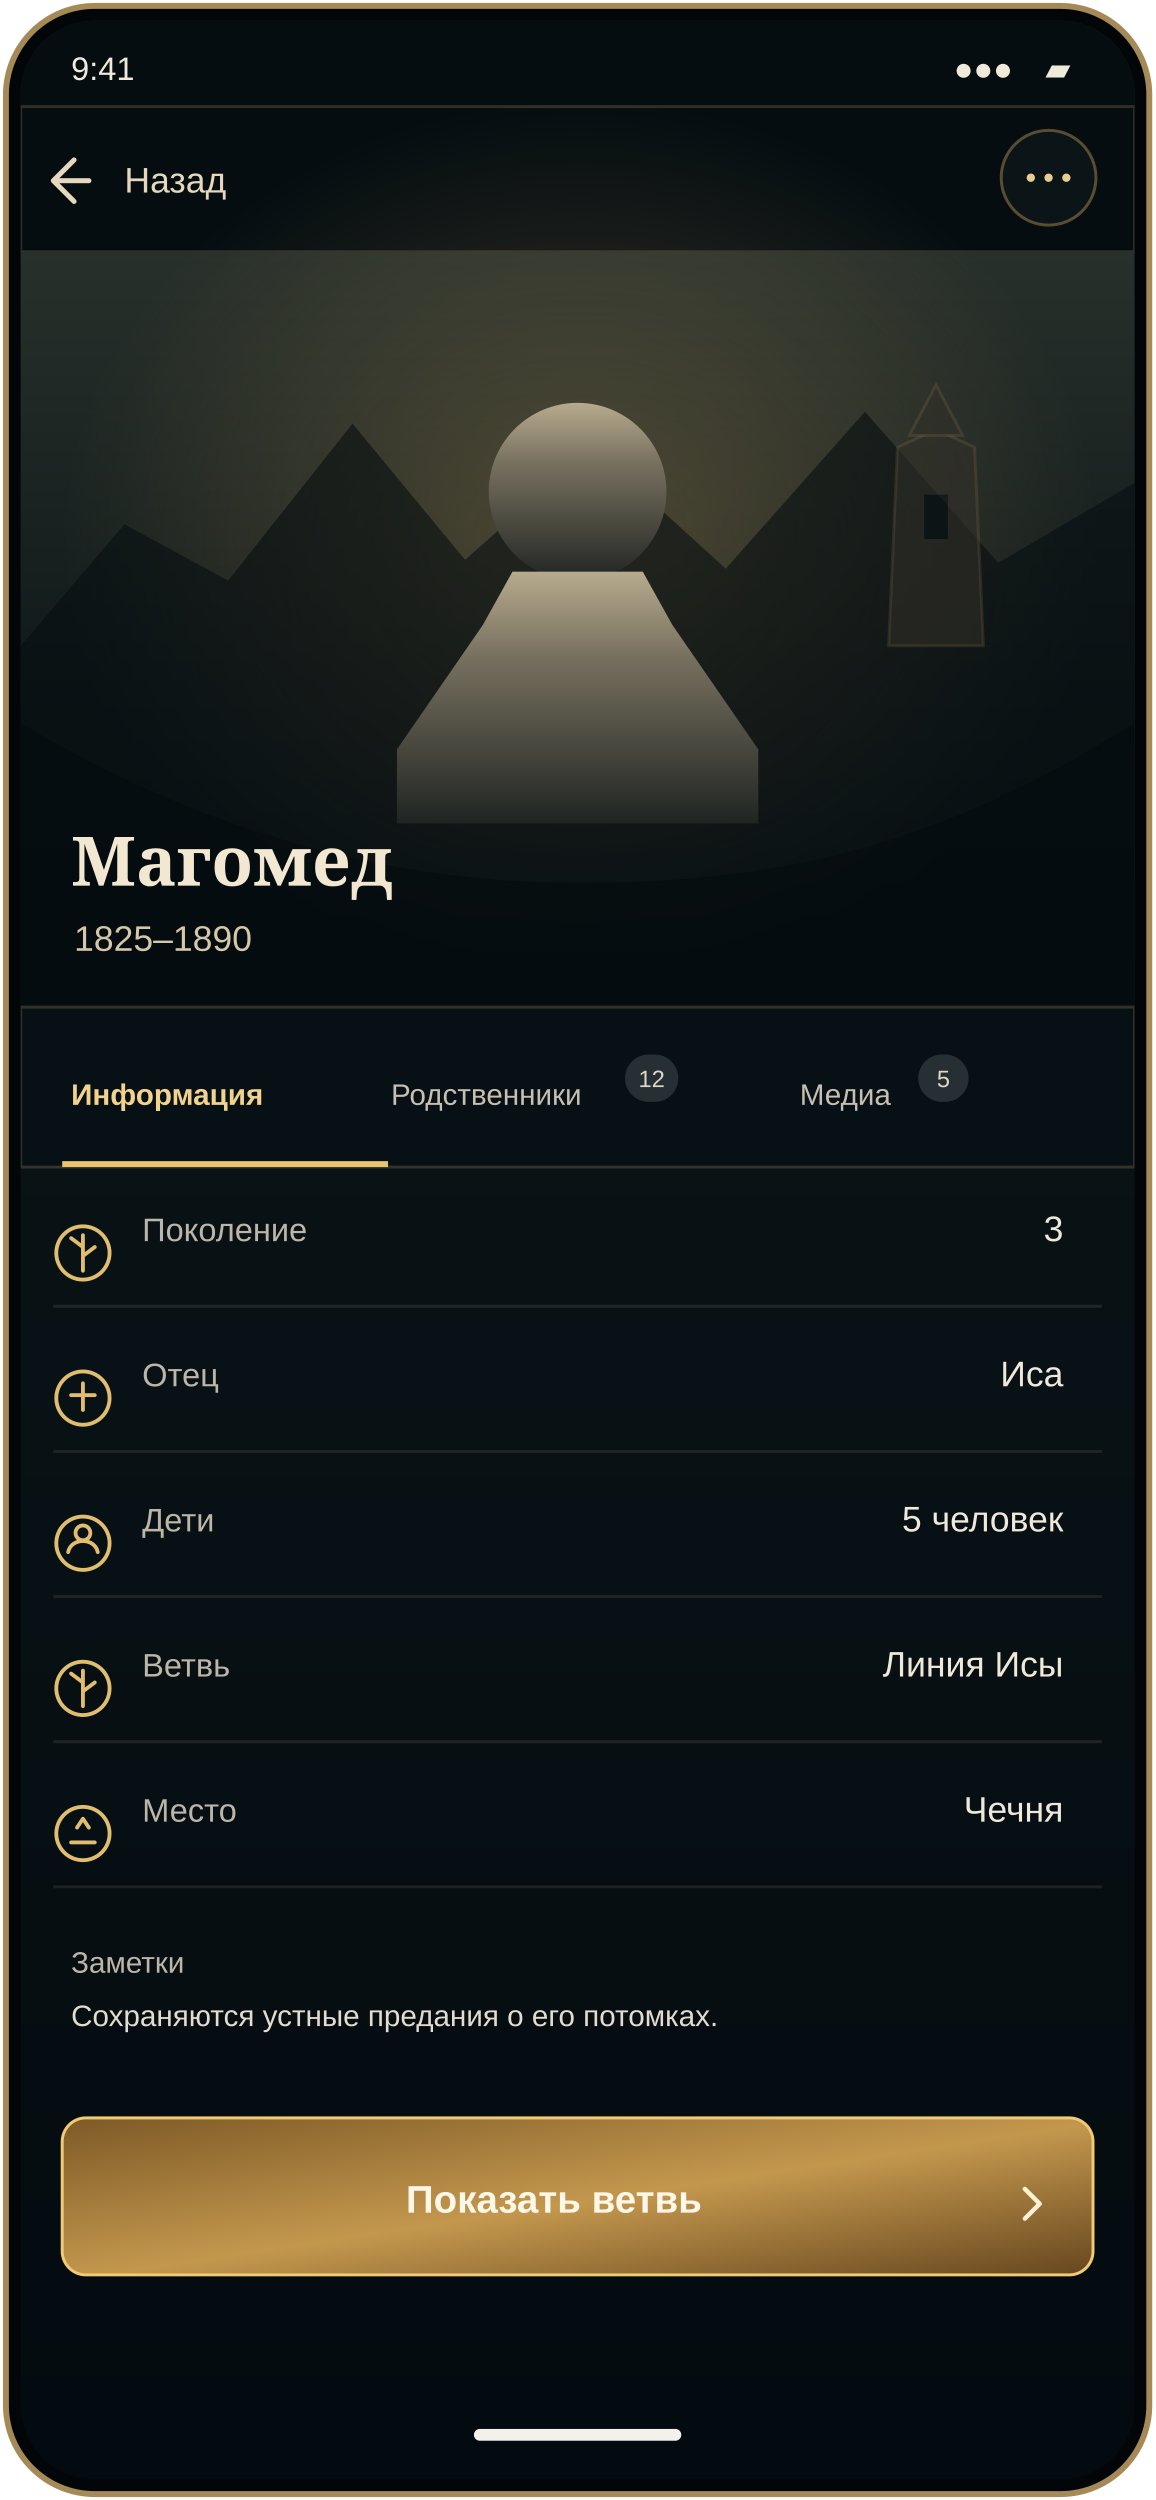
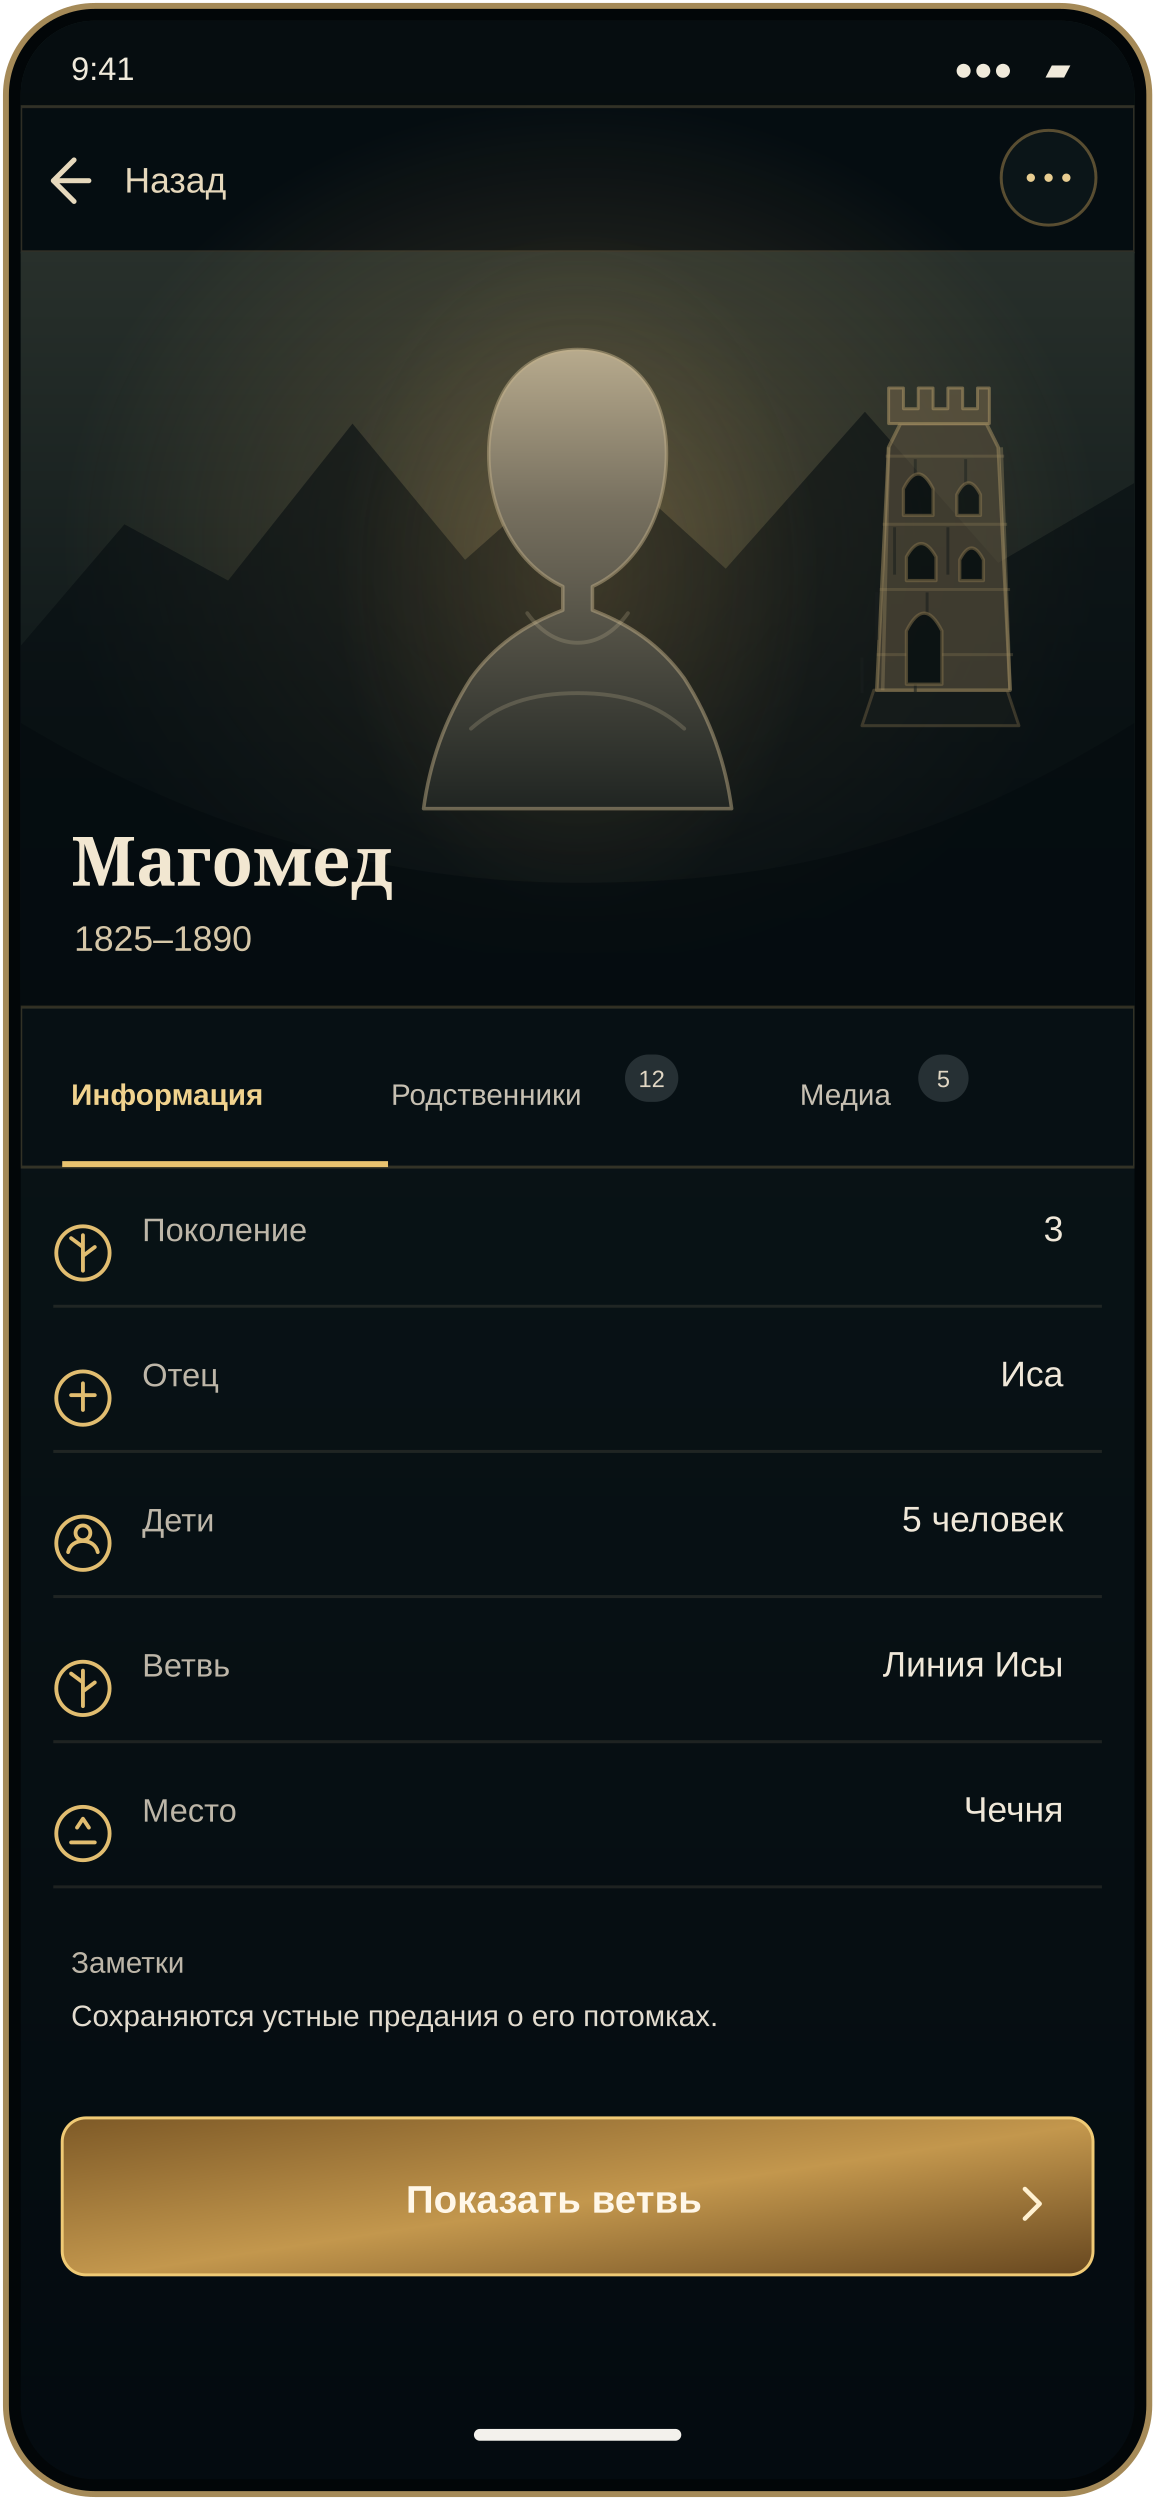
<svg xmlns="http://www.w3.org/2000/svg" width="780" height="1688" viewBox="0 0 390 844" role="img" aria-labelledby="title desc">
  <defs>
    <linearGradient id="screen" x2="0" y2="1">
      <stop stop-color="#14211f" />
      <stop offset=".42" stop-color="#091316" />
      <stop offset="1" stop-color="#040b10" />
    </linearGradient>
    <linearGradient id="hero" x2="0" y2="1">
      <stop stop-color="#28302b" />
      <stop offset=".58" stop-color="#10191a" />
      <stop offset="1" stop-color="#071014" />
    </linearGradient>
    <linearGradient id="silhouette" x2="0" y2="1">
      <stop stop-color="#b7aa8d" />
      <stop offset=".34" stop-color="#77705f" />
      <stop offset="1" stop-color="#202522" />
    </linearGradient>
    <linearGradient id="gold" x2="1" y2="1">
      <stop stop-color="#7e5a27" />
      <stop offset=".52" stop-color="#c3974d" />
      <stop offset="1" stop-color="#67471f" />
    </linearGradient>
    <radialGradient id="sun">
      <stop stop-color="#d7ad65" stop-opacity=".8" />
      <stop offset="1" stop-color="#d7ad65" stop-opacity="0" />
    </radialGradient>
  </defs>
  <rect x="2" y="2" width="386" height="840" rx="30" fill="#020608" stroke="#a58a58" stroke-width="2" />
  <clipPath id="clip">
    <rect x="7" y="7" width="376" height="830" rx="25" />
  </clipPath>
  <g clip-path="url(#clip)">
    <rect x="7" y="7" width="376" height="830" fill="url(#screen)" />
    <rect x="7" y="7" width="376" height="29" fill="#03090d" opacity=".85" />
    <text x="24" y="27" fill="#f0eadb" font-family="Arial,sans-serif" font-size="11">9:41</text>
    <text x="322" y="27" fill="#f0eadb" font-family="Arial,sans-serif" font-size="11">●●●　▰</text>
    <rect x="7" y="36" width="376" height="49" fill="#050d11" stroke="#927c55" stroke-opacity=".3" />
    <path d="M30 61h-12m0 0 7-7m-7 7 7 7" fill="none" stroke="#e6d8bc" stroke-width="1.7" stroke-linecap="round" stroke-linejoin="round" />
    <text x="42" y="65" fill="#e6d8bc" font-family="Arial,sans-serif" font-size="12">Назад</text>
    <circle cx="354" cy="60" r="16" fill="#0b1518" stroke="#aa8a4e" stroke-opacity=".5" />
    <circle cx="348" cy="60" r="1.4" fill="#e8cd91" />
    <circle cx="354" cy="60" r="1.4" fill="#e8cd91" />
    <circle cx="360" cy="60" r="1.4" fill="#e8cd91" />
    <rect x="7" y="85" width="376" height="255" fill="url(#hero)" />
    <ellipse cx="196" cy="183" rx="175" ry="150" fill="url(#sun)" opacity=".35" />
    <g fill="#050c0f" opacity=".58">
      <path d="M7 218 42 177 77 196 119 143 157 189 200 151 245 192 292 139 337 190 383 163V340H7Z" />
      <path d="M7 244 62 210 101 230 149 185 190 226 236 190 276 227 322 197 383 237V340H7Z" />
    </g>
-     <g fill="#302f28" stroke="#c09a58" stroke-opacity=".25" opacity=".58">
-       <path d="M303 151 316 145 329 151 332 218 300 218Z" />
-       <path d="M307 147 316 130 325 147Z" />
-       <path d="M312 167h8v15h-8Z" fill="#071014" stroke="none" />
+     <g opacity=".7" stroke-linejoin="round">
+       <path d="M291 245h53l-4-12h-45Z" fill="#171c1b" stroke="#a58b5b" stroke-opacity=".42" />
+       <path d="M296 233 300 151 304 143h29l4 8 4 82Z" fill="#514a39" stroke="#d0b276" stroke-opacity=".55" stroke-width="1.2" />
+       <path d="M300 143v-12h5v7h5v-7h5v7h5v-7h5v7h5v-7h4v12Z" fill="#665b43" stroke="#d0b276" stroke-opacity=".62" stroke-width="1" />
+       <path d="M299 154h40M298 177h42M297 199h44M296 221h46" fill="none" stroke="#c8ab72" stroke-opacity=".28" stroke-width="1" />
+       <path d="M309 155v17m17-17v17m-24 6v16m18-16v16m-24 6v16m17-16v16m-22 6v12m18-12v12" fill="none" stroke="#1c211f" stroke-opacity=".58" stroke-width="1" />
+       <path d="M305 174v-9q5-10 10 0v9Zm18 0v-7q4-8 8 0v7Zm-17 22v-8q5-9 10 0v8Zm18 0v-7q4-8 8 0v7Zm-18 35v-18q6-12 12 0v18Z" fill="#0a1111" stroke="#b99b62" stroke-opacity=".5" stroke-width="1.1" />
+       <path d="M300 151 298 233m40-82 3 82" fill="none" stroke="#e0c487" stroke-opacity=".33" stroke-width="1.2" />
    </g>
-     <g fill="url(#silhouette)">
-       <circle cx="195" cy="166" r="30" />
-       <path d="M173 193h44l10 18 29 42v25H134v-25l29-42Z" />
-     </g>
+     <ellipse cx="195" cy="194" rx="82" ry="117" fill="url(#sun)" opacity=".2" />
+     <path d="M195 118c-18 0-30 14-30 35 0 21 10 38 25 45v8c-13 5-23 12-31 23-9 14-14 29-16 44h104c-2-15-7-30-16-44-8-11-18-18-31-23v-8c15-7 25-24 25-45 0-21-12-35-30-35Z" fill="url(#silhouette)" stroke="#c4b18a" stroke-opacity=".48" stroke-width="1.2" stroke-linejoin="round" />
+     <path d="M178 207c5 7 11 10 17 10s12-3 17-10M159 246c9-8 20-12 36-12s27 4 36 12" fill="none" stroke="#d0bf9b" stroke-opacity=".22" stroke-width="1.3" stroke-linecap="round" />
    <path d="M7 244v96h376v-96c-71 45-127 54-188 54S70 282 7 244Z" fill="#040b0e" opacity=".58" />
    <text x="24" y="299" fill="#f2e7d1" font-family="Georgia,serif" font-size="23" font-weight="bold">Магомед</text>
    <text x="25" y="321" fill="#d6c7a8" font-family="Arial,sans-serif" font-size="12">1825–1890</text>
    <rect x="7" y="340" width="376" height="54" fill="#071014" stroke="#b5985c" stroke-opacity=".25" />
    <text x="24" y="373" fill="#f1d38e" font-family="Arial,sans-serif" font-size="10" font-weight="bold">Информация</text>
    <text x="132" y="373" fill="#c7c0b2" font-family="Arial,sans-serif" font-size="10">Родственники</text>
    <rect x="211" y="356" width="18" height="16" rx="8" fill="#263034" />
    <text x="220" y="367" fill="#e1d7c4" text-anchor="middle" font-family="Arial,sans-serif" font-size="8">12</text>
    <text x="270" y="373" fill="#c7c0b2" font-family="Arial,sans-serif" font-size="10">Медиа</text>
    <rect x="310" y="356" width="17" height="16" rx="8" fill="#263034" />
    <text x="318.5" y="367" fill="#e1d7c4" text-anchor="middle" font-family="Arial,sans-serif" font-size="8">5</text>
    <path d="M21 393H131" stroke="#e9c36f" stroke-width="2" />
    <g font-family="Arial,sans-serif">
      <g fill="none" stroke="#e1bd70" stroke-width="1.3" stroke-linecap="round" stroke-linejoin="round">
        <circle cx="28" cy="423" r="9" />
        <path d="M28 429v-12m0 4-4-3m4 6 4-3" />
        <circle cx="28" cy="472" r="9" />
        <path d="M24 471h8m-4-4v9" />
        <circle cx="28" cy="521" r="9" />
        <path d="M23 524c1-5 9-5 10 0m-5-9a2.5 2.5 0 1 0 0 5 2.5 2.5 0 0 0 0-5Z" />
        <circle cx="28" cy="570" r="9" />
        <path d="M28 564v12m0-8-4-3m4 6 4-3" />
        <circle cx="28" cy="619" r="9" />
        <path d="M24 622h8m-6-5 2-3 2 3" />
      </g>
      <g fill="#bdb6a8" font-size="11">
        <text x="48" y="419">Поколение</text>
        <text x="48" y="468">Отец</text>
        <text x="48" y="517">Дети</text>
        <text x="48" y="566">Ветвь</text>
        <text x="48" y="615">Место</text>
      </g>
      <g fill="#f0e8d9" font-size="12" text-anchor="end">
        <text x="359" y="419">3</text>
        <text x="359" y="468">Иса</text>
        <text x="359" y="517">5 человек</text>
        <text x="359" y="566">Линия Исы</text>
        <text x="359" y="615">Чечня</text>
      </g>
    </g>
    <path d="M18 441H372M18 490H372M18 539H372M18 588H372M18 637H372" stroke="#d0bd94" stroke-opacity=".12" />
    <g font-family="Arial,sans-serif">
      <text x="24" y="666" fill="#bdb6a8" font-size="10">Заметки</text>
      <text x="24" y="684" fill="#e3dccf" font-size="10">Сохраняются устные предания о его потомках.</text>
    </g>
    <rect x="21" y="715" width="348" height="53" rx="8" fill="url(#gold)" stroke="#f0ca75" stroke-width="1" />
    <text x="187" y="747" text-anchor="middle" fill="#fff7e8" font-family="Arial,sans-serif" font-size="13" font-weight="bold">Показать ветвь</text>
    <path d="m346 739 5 5-5 5" fill="none" stroke="#fff1d1" stroke-width="1.5" stroke-linecap="round" stroke-linejoin="round" />
    <rect x="160" y="820" width="70" height="4" rx="2" fill="#f3f1ec" />
  </g>
</svg>
